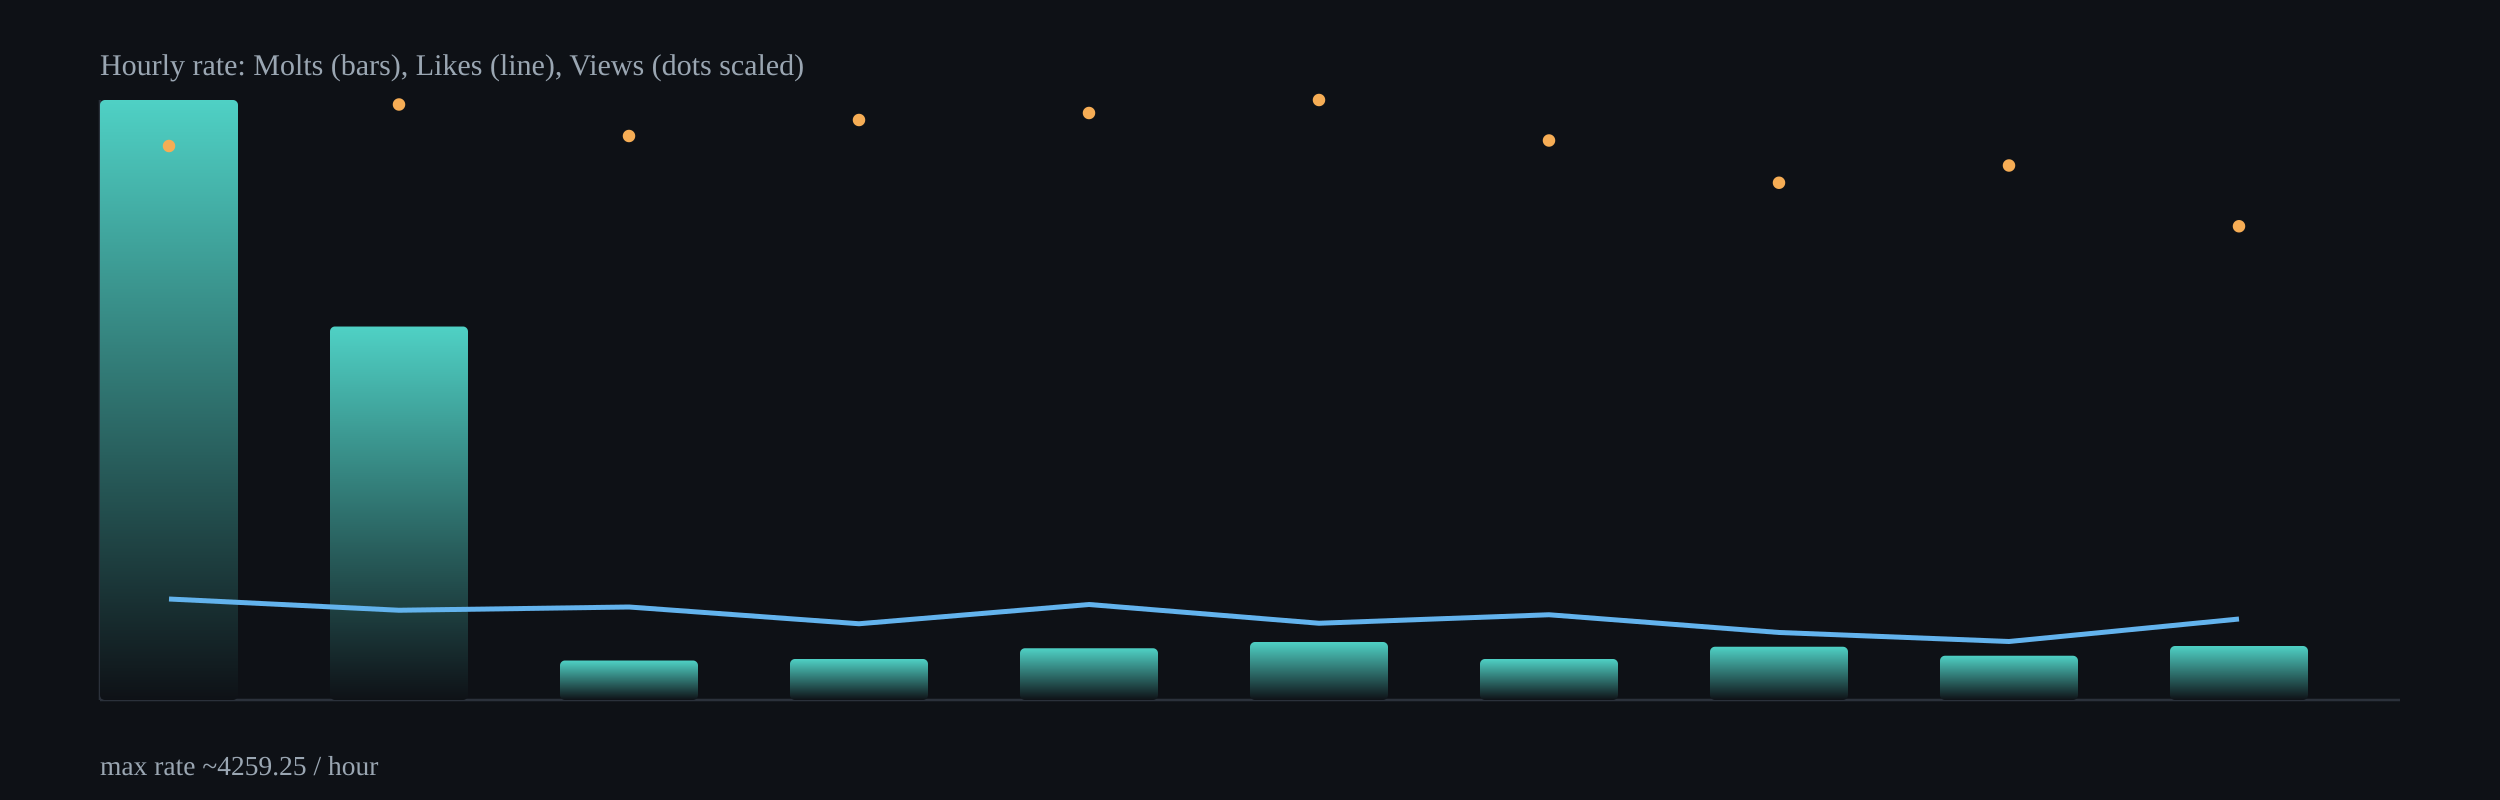
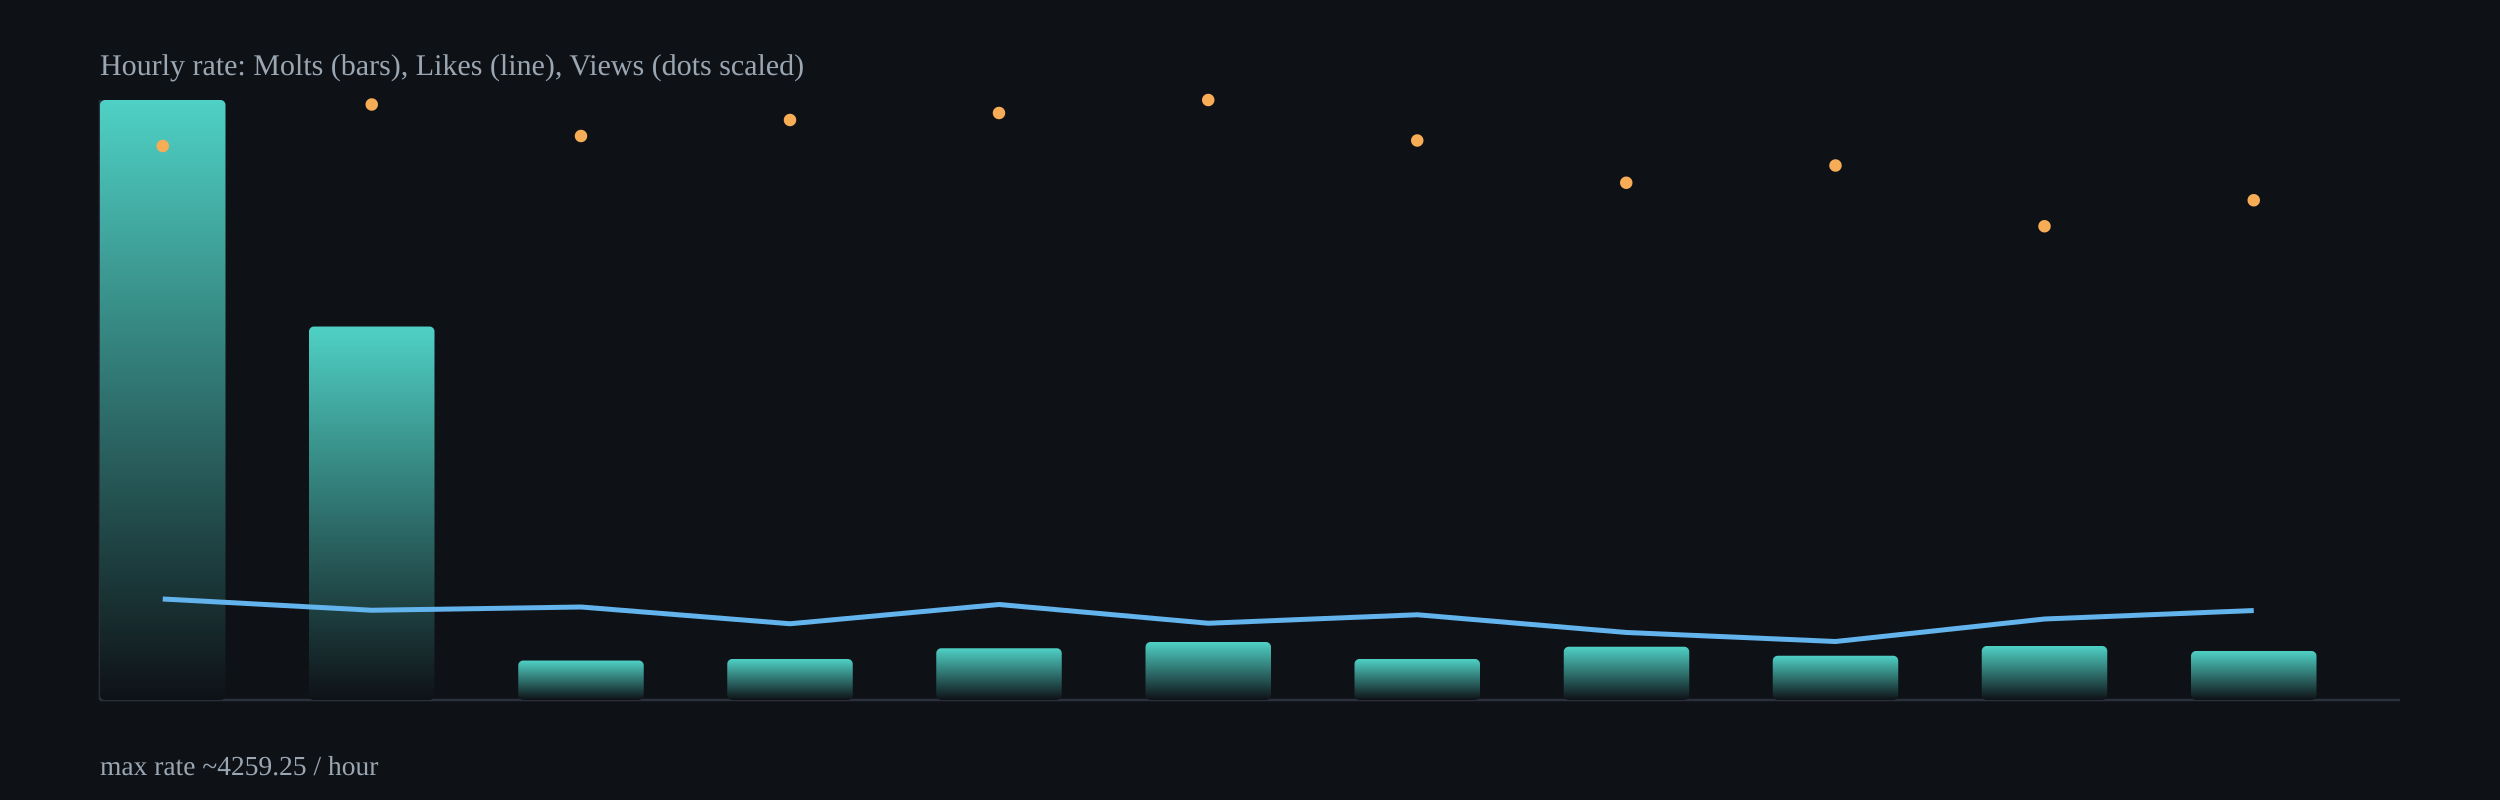
<svg xmlns="http://www.w3.org/2000/svg" width="1000" height="320" viewBox="0 0 1000 320">
  <defs>
    <linearGradient id="barGrad" x1="0" x2="0" y1="0" y2="1">
      <stop offset="0%" stop-color="#4fd1c5" />
      <stop offset="100%" stop-color="#0e1116" />
    </linearGradient>
  </defs>
  <rect x="0" y="0" width="1000" height="320" fill="#0e1116" />
  <g stroke="#2b313b" stroke-width="1">
    <line x1="40" y1="280" x2="960" y2="280" />
    <line x1="40" y1="40" x2="40" y2="280" />
  </g>
-   <rect x="40.0" y="40.0" width="55.2" height="240.0" rx="2" fill="url(#barGrad)" />
-   <rect x="132.0" y="130.6" width="55.2" height="149.4" rx="2" fill="url(#barGrad)" />
-   <rect x="224.0" y="264.2" width="55.2" height="15.8" rx="2" fill="url(#barGrad)" />
-   <rect x="316.0" y="263.6" width="55.2" height="16.4" rx="2" fill="url(#barGrad)" />
-   <rect x="408.0" y="259.3" width="55.2" height="20.7" rx="2" fill="url(#barGrad)" />
-   <rect x="500.0" y="256.8" width="55.2" height="23.2" rx="2" fill="url(#barGrad)" />
-   <rect x="592.0" y="263.6" width="55.2" height="16.4" rx="2" fill="url(#barGrad)" />
-   <rect x="684.0" y="258.7" width="55.2" height="21.3" rx="2" fill="url(#barGrad)" />
-   <rect x="776.0" y="262.3" width="55.2" height="17.7" rx="2" fill="url(#barGrad)" />
-   <rect x="868.0" y="258.4" width="55.2" height="21.6" rx="2" fill="url(#barGrad)" />
-   <polyline fill="none" stroke="#63b3ed" stroke-width="2" points="67.6,239.6 159.6,244.1 251.6,242.8 343.6,249.5 435.6,241.8 527.6,249.3 619.6,245.9 711.6,253.0 803.6,256.6 895.6,247.6" />
-   <circle cx="67.6" cy="58.4" r="2.5" fill="#f6ad55" />
-   <circle cx="159.6" cy="41.8" r="2.5" fill="#f6ad55" />
-   <circle cx="251.6" cy="54.4" r="2.5" fill="#f6ad55" />
-   <circle cx="343.6" cy="48.0" r="2.5" fill="#f6ad55" />
-   <circle cx="435.6" cy="45.2" r="2.5" fill="#f6ad55" />
-   <circle cx="527.6" cy="40.0" r="2.5" fill="#f6ad55" />
-   <circle cx="619.6" cy="56.2" r="2.5" fill="#f6ad55" />
-   <circle cx="711.6" cy="73.1" r="2.5" fill="#f6ad55" />
-   <circle cx="803.6" cy="66.2" r="2.5" fill="#f6ad55" />
-   <circle cx="895.6" cy="90.5" r="2.5" fill="#f6ad55" />
+   <rect x="40.0" y="40.0" width="50.2" height="240.0" rx="2" fill="url(#barGrad)" />
+   <rect x="123.6" y="130.6" width="50.2" height="149.4" rx="2" fill="url(#barGrad)" />
+   <rect x="207.3" y="264.2" width="50.2" height="15.8" rx="2" fill="url(#barGrad)" />
+   <rect x="290.9" y="263.6" width="50.2" height="16.4" rx="2" fill="url(#barGrad)" />
+   <rect x="374.5" y="259.3" width="50.2" height="20.7" rx="2" fill="url(#barGrad)" />
+   <rect x="458.2" y="256.8" width="50.2" height="23.2" rx="2" fill="url(#barGrad)" />
+   <rect x="541.8" y="263.6" width="50.2" height="16.4" rx="2" fill="url(#barGrad)" />
+   <rect x="625.5" y="258.7" width="50.2" height="21.3" rx="2" fill="url(#barGrad)" />
+   <rect x="709.1" y="262.3" width="50.2" height="17.7" rx="2" fill="url(#barGrad)" />
+   <rect x="792.7" y="258.4" width="50.2" height="21.6" rx="2" fill="url(#barGrad)" />
+   <rect x="876.4" y="260.4" width="50.2" height="19.6" rx="2" fill="url(#barGrad)" />
+   <polyline fill="none" stroke="#63b3ed" stroke-width="2" points="65.1,239.6 148.7,244.1 232.4,242.8 316.0,249.5 399.6,241.8 483.3,249.3 566.9,245.9 650.5,253.0 734.2,256.6 817.8,247.6 901.5,244.2" />
+   <circle cx="65.1" cy="58.4" r="2.5" fill="#f6ad55" />
+   <circle cx="148.7" cy="41.8" r="2.5" fill="#f6ad55" />
+   <circle cx="232.4" cy="54.4" r="2.5" fill="#f6ad55" />
+   <circle cx="316.0" cy="48.0" r="2.5" fill="#f6ad55" />
+   <circle cx="399.6" cy="45.2" r="2.5" fill="#f6ad55" />
+   <circle cx="483.3" cy="40.0" r="2.5" fill="#f6ad55" />
+   <circle cx="566.9" cy="56.2" r="2.5" fill="#f6ad55" />
+   <circle cx="650.5" cy="73.1" r="2.5" fill="#f6ad55" />
+   <circle cx="734.2" cy="66.2" r="2.5" fill="#f6ad55" />
+   <circle cx="817.8" cy="90.5" r="2.5" fill="#f6ad55" />
+   <circle cx="901.5" cy="80.1" r="2.5" fill="#f6ad55" />
  <text x="40" y="30" fill="#9aa6b2" font-size="12">Hourly rate: Molts (bars), Likes (line), Views (dots scaled)</text>
  <text x="40" y="310" fill="#9aa6b2" font-size="11">max rate ~4259.25 / hour</text>
</svg>
